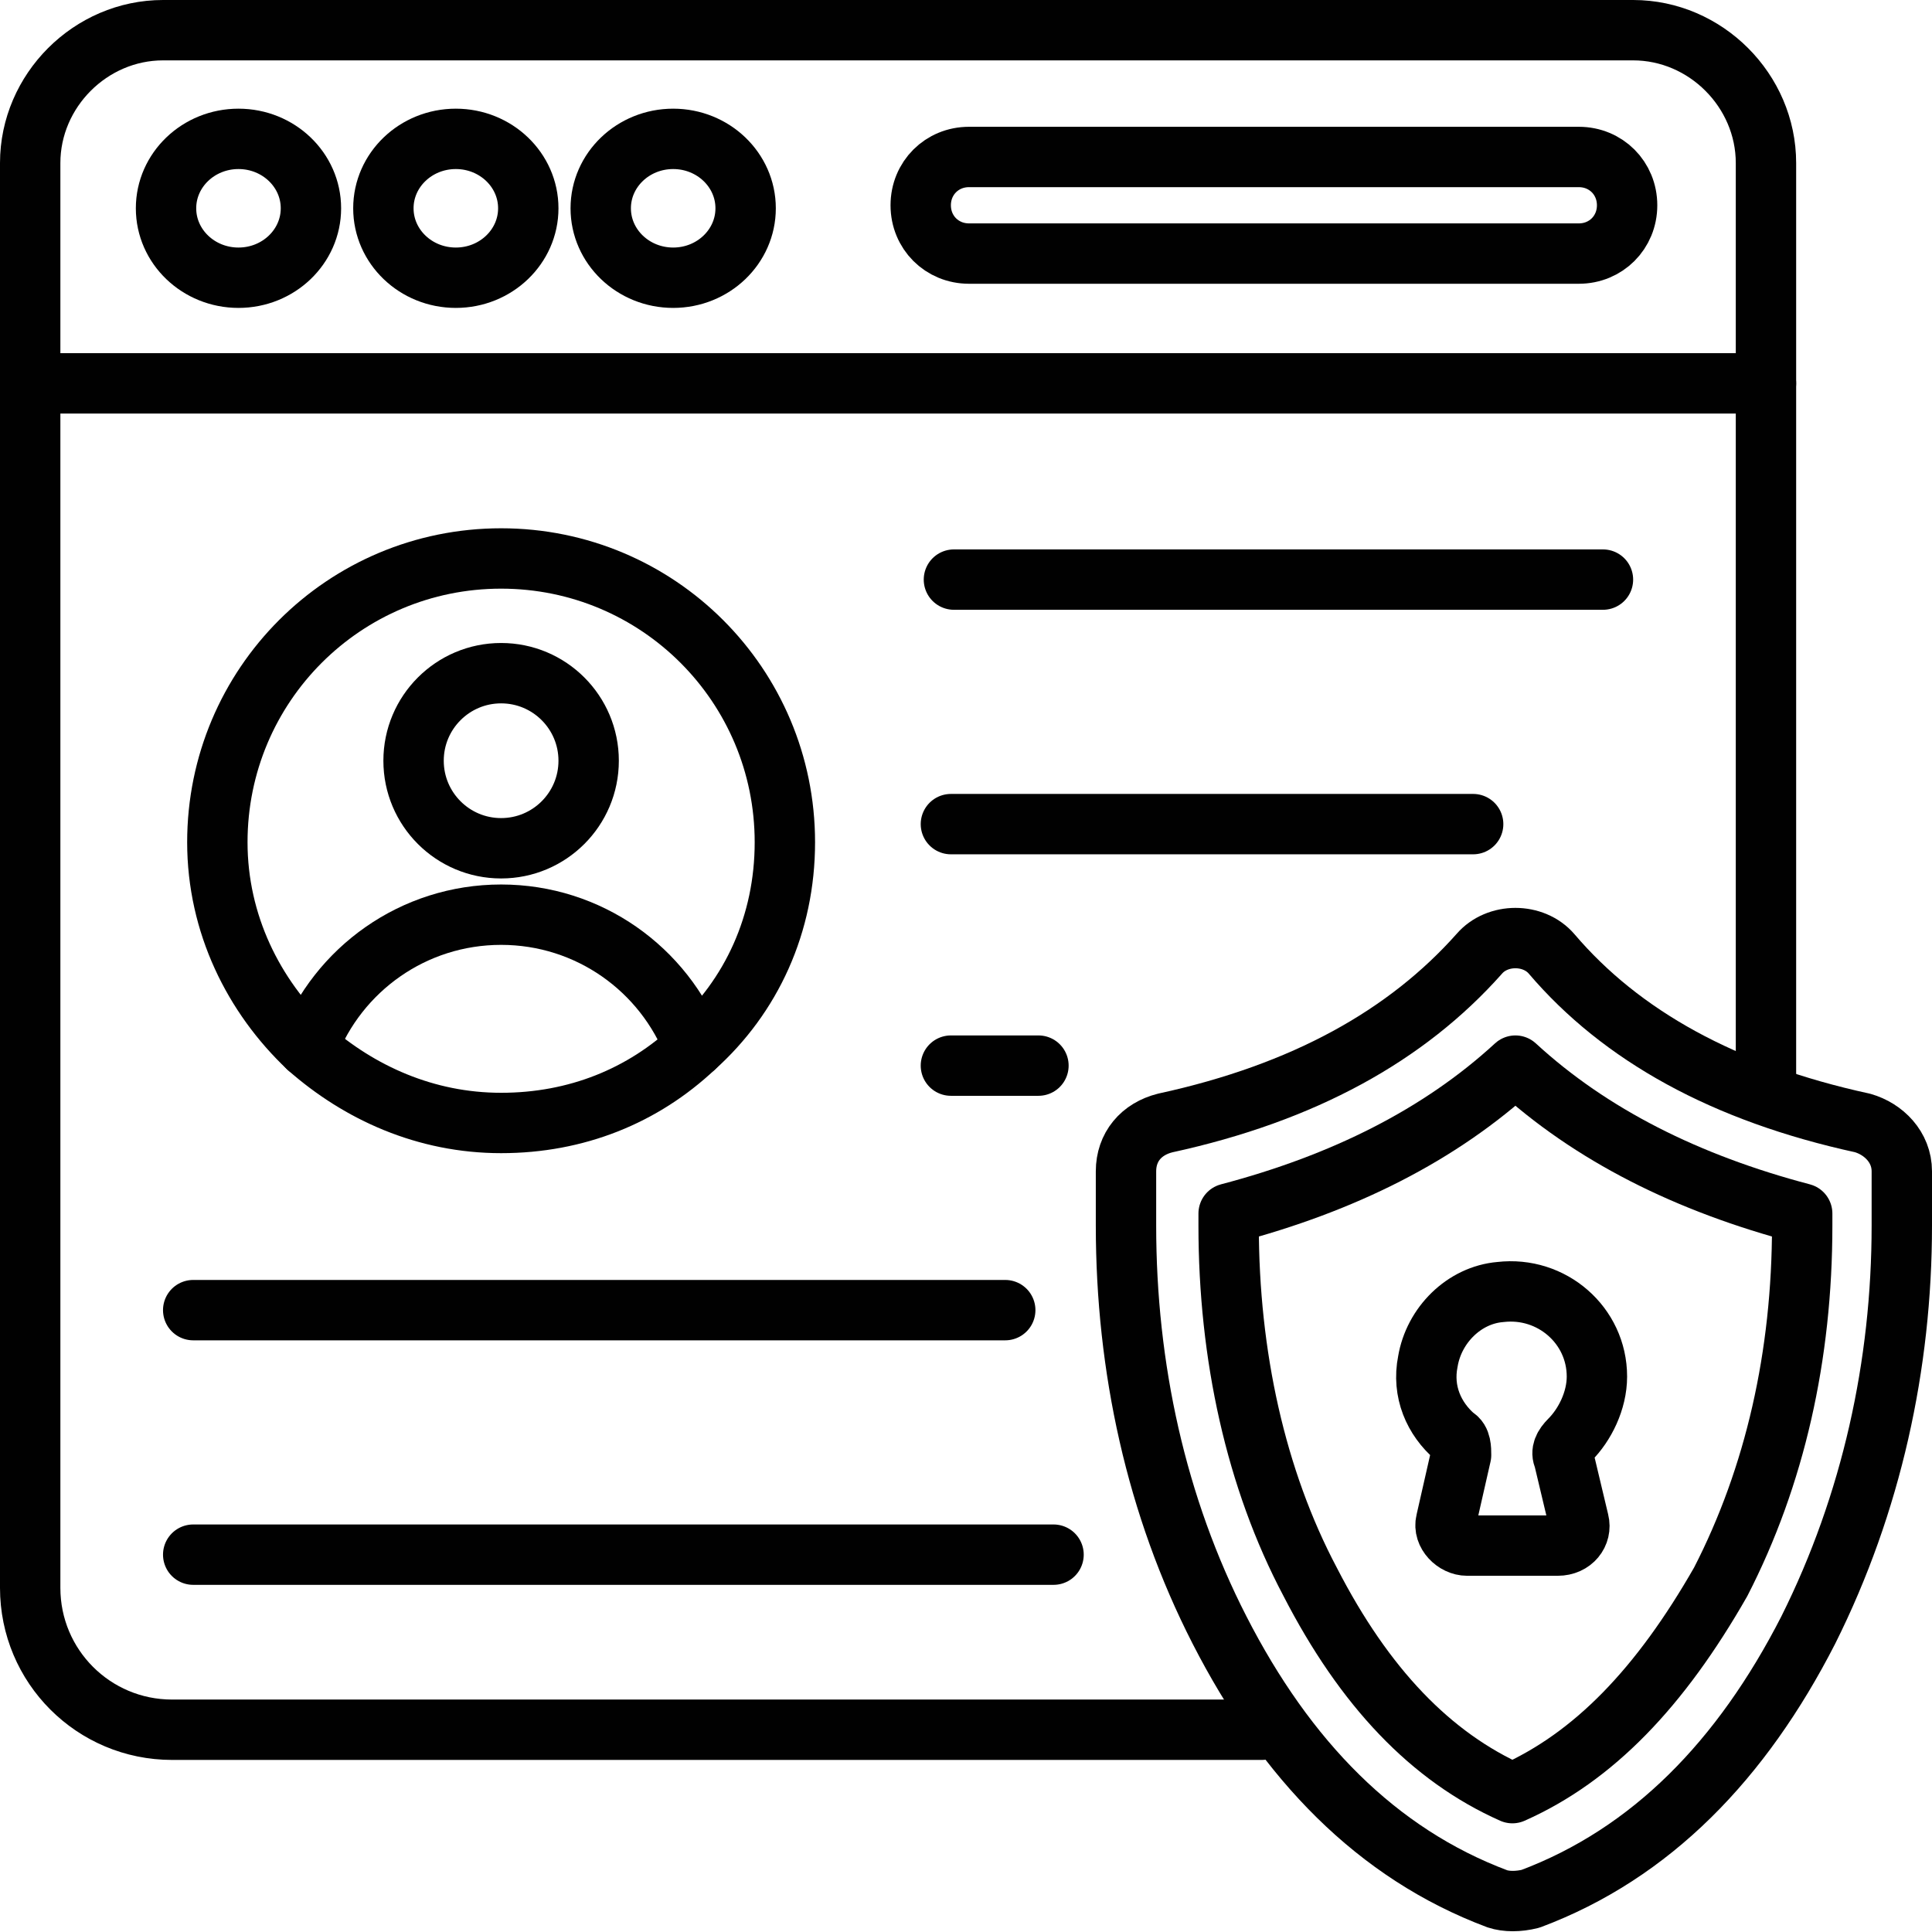
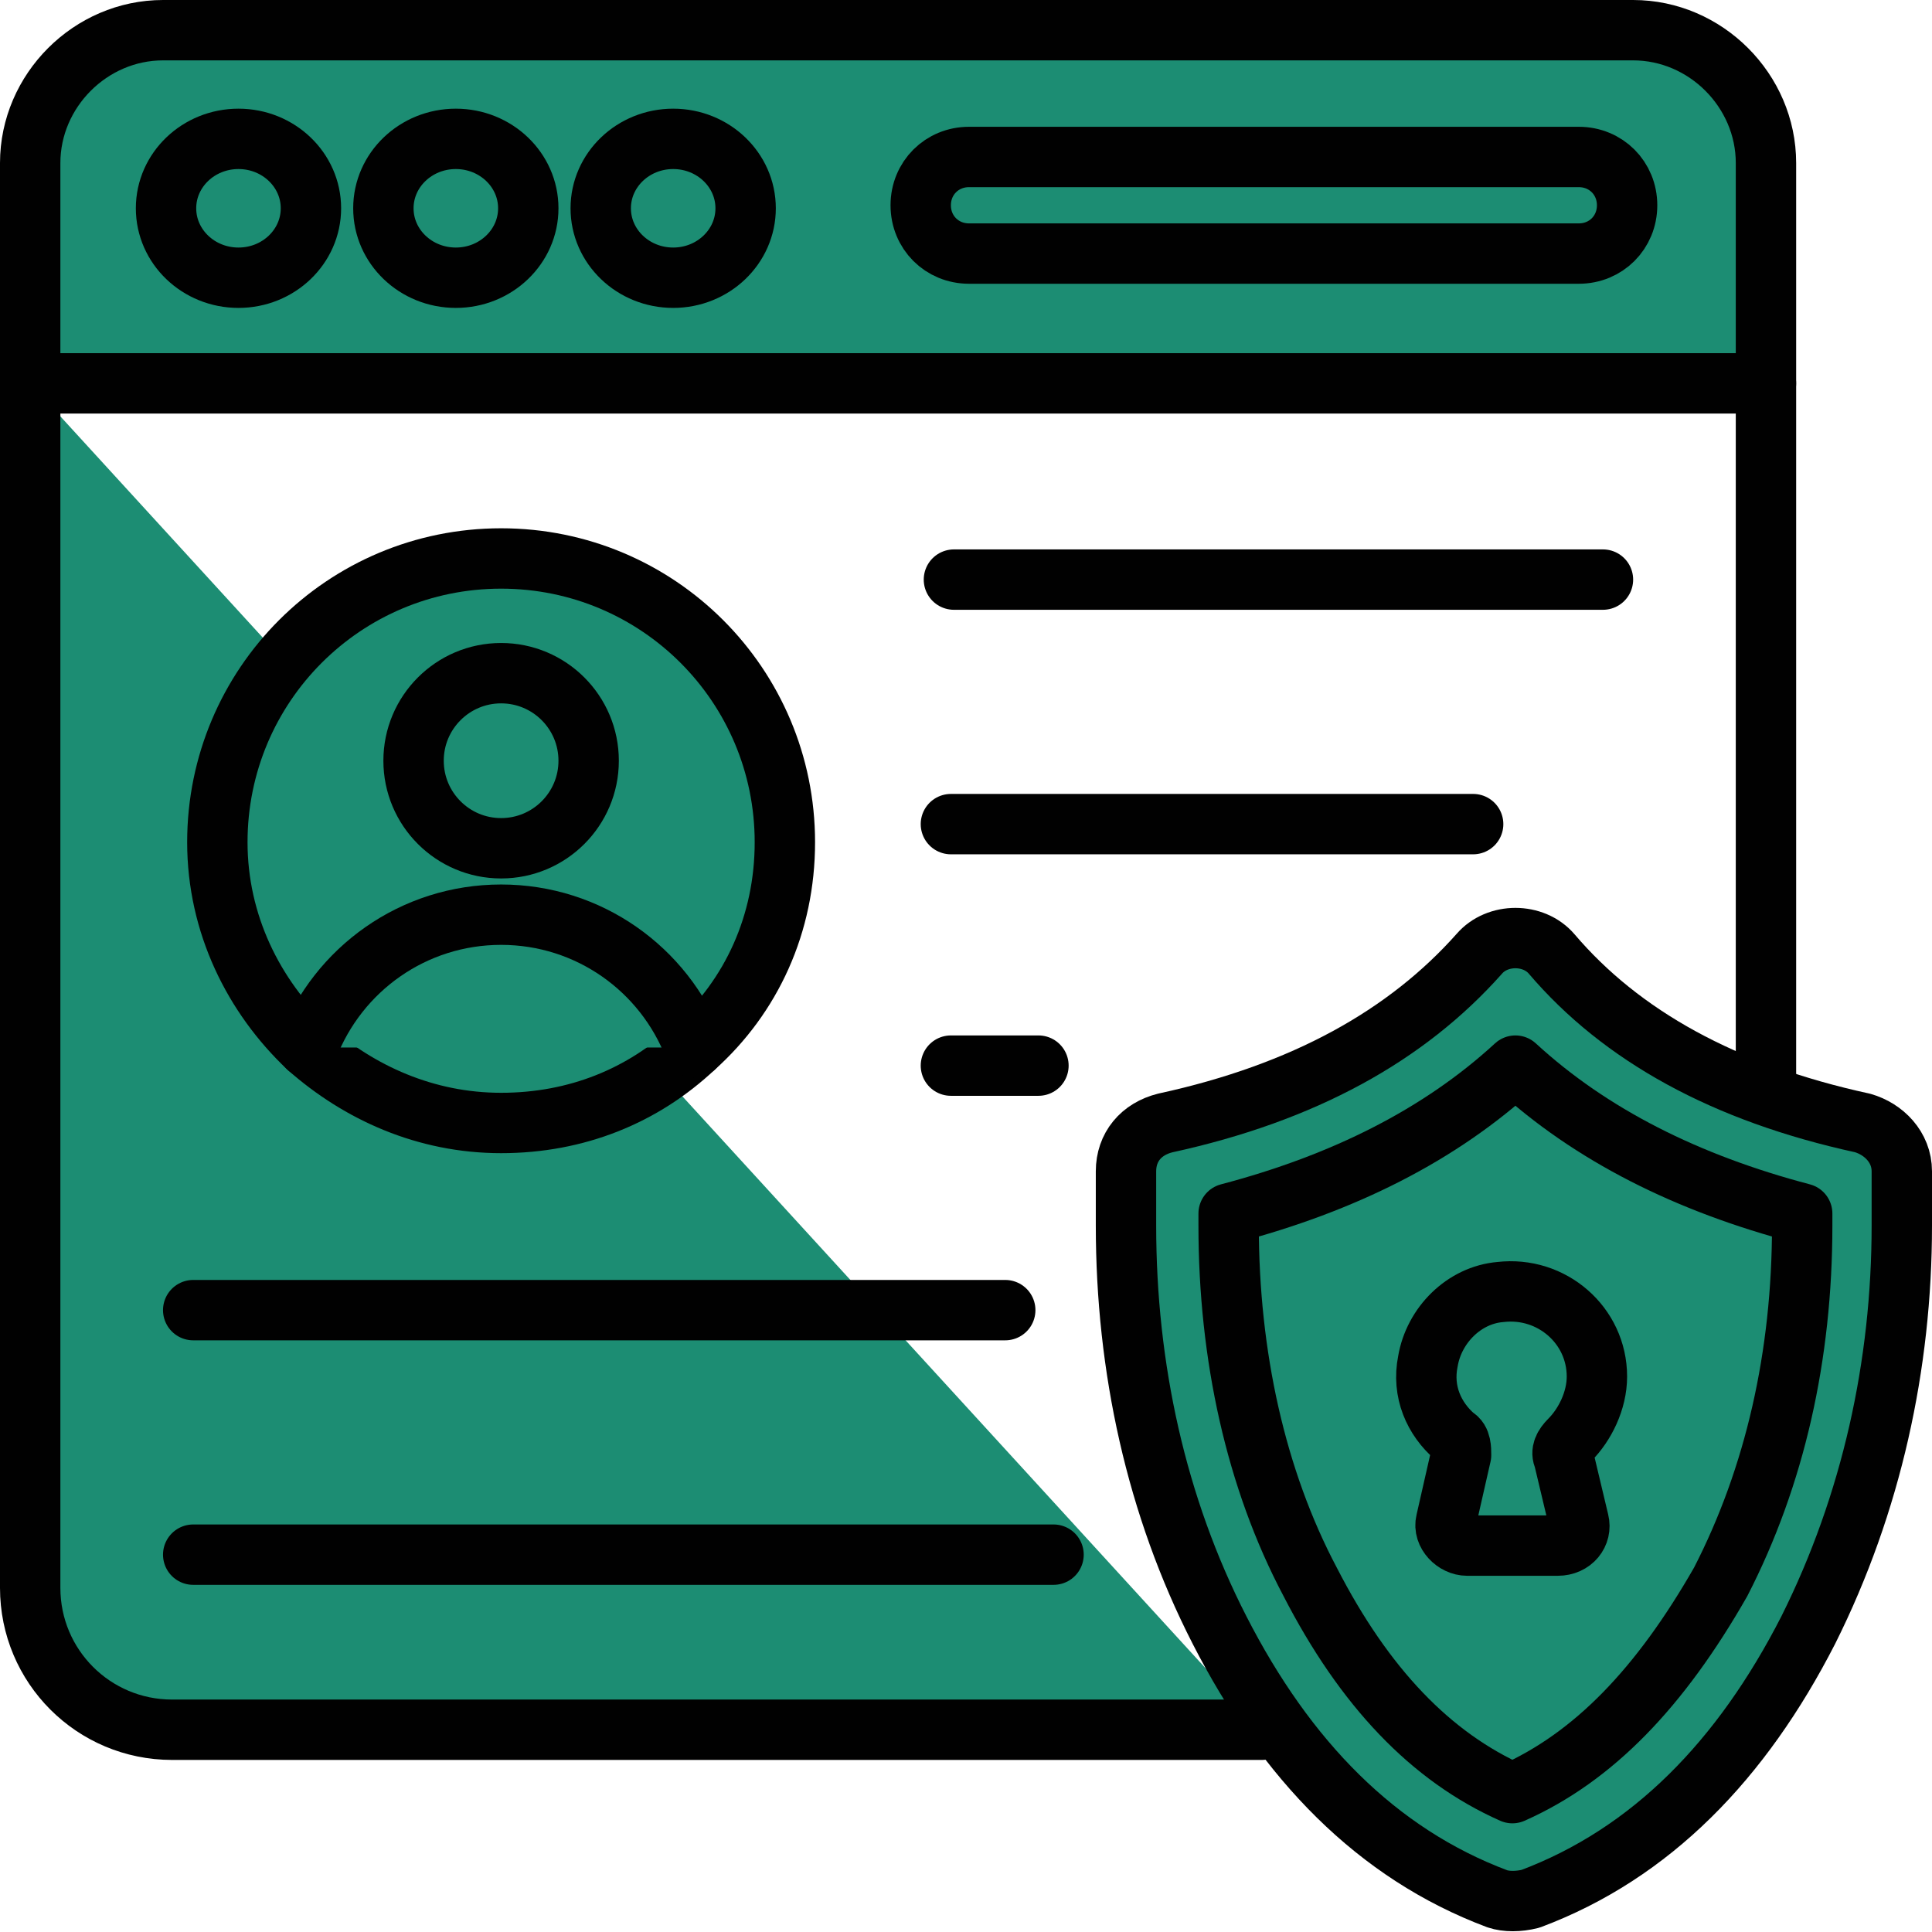
- <svg xmlns="http://www.w3.org/2000/svg" enable-background="new 0 0 64 64" viewBox="0 0 64 64">
+ <svg xmlns="http://www.w3.org/2000/svg" width="64" height="64" enable-background="new 0 0 64 64" viewBox="0 0 64 64">
  <line x1="58.5" x2="58.5" y1="36.2" y2="12.7" fill="none" stroke="#010101" stroke-linecap="round" stroke-linejoin="round" stroke-miterlimit="10" stroke-width="2" />
-   <path fill="none" stroke="#010101" stroke-linecap="round" stroke-linejoin="round" stroke-miterlimit="10" stroke-width="2" d="M1 12.7v39.9c0 2.6 2.1 4.7 4.7 4.7h36.1M58.5 12.7H1V5.4C1 3 3 1 5.4 1h48.7c2.4 0 4.4 2 4.4 4.4C58.5 5.4 58.5 12.7 58.5 12.7z" />
-   <ellipse cx="7.9" cy="6.9" fill="none" stroke="#010101" stroke-linecap="round" stroke-linejoin="round" stroke-miterlimit="10" stroke-width="2" rx="2.4" ry="2.3" />
-   <ellipse cx="15.1" cy="6.9" fill="none" stroke="#010101" stroke-linecap="round" stroke-linejoin="round" stroke-miterlimit="10" stroke-width="2" rx="2.4" ry="2.3" />
-   <ellipse cx="22.3" cy="6.9" fill="none" stroke="#010101" stroke-linecap="round" stroke-linejoin="round" stroke-miterlimit="10" stroke-width="2" rx="2.4" ry="2.3" />
-   <path fill="none" stroke="#010101" stroke-linecap="round" stroke-linejoin="round" stroke-miterlimit="10" stroke-width="2" d="M52.3 8.4H32.1c-.9 0-1.6-.7-1.6-1.6l0 0c0-.9.7-1.6 1.6-1.6h20.2c.9 0 1.6.7 1.6 1.6l0 0C53.9 7.7 53.2 8.4 52.3 8.4zM26 27.9c0 2.7-1.1 5.1-3 6.8-1.7 1.6-3.9 2.5-6.4 2.5s-4.7-1-6.4-2.5c-1.8-1.7-3-4.1-3-6.8 0-5.2 4.2-9.4 9.4-9.4C21.8 18.5 26 22.7 26 27.9z" />
-   <circle cx="16.6" cy="25.2" r="2.9" fill="none" stroke="#010101" stroke-linecap="round" stroke-linejoin="round" stroke-miterlimit="10" stroke-width="2" />
-   <path fill="none" stroke="#010101" stroke-linecap="round" stroke-linejoin="round" stroke-miterlimit="10" stroke-width="2" d="   M10.2,34.7c1-2.6,3.5-4.4,6.4-4.4s5.4,1.8,6.4,4.4" />
-   <line x1="34.9" x2="6.4" y1="51.5" y2="51.5" fill="none" stroke="#010101" stroke-linecap="round" stroke-linejoin="round" stroke-miterlimit="10" stroke-width="2" />
-   <line x1="33.3" x2="6.4" y1="43.4" y2="43.4" fill="none" stroke="#010101" stroke-linecap="round" stroke-linejoin="round" stroke-miterlimit="10" stroke-width="2" />
-   <line x1="34.4" x2="31.5" y1="35.3" y2="35.3" fill="none" stroke="#010101" stroke-linecap="round" stroke-linejoin="round" stroke-miterlimit="10" stroke-width="2" />
-   <line x1="48.8" x2="31.5" y1="27.3" y2="27.3" fill="none" stroke="#010101" stroke-linecap="round" stroke-linejoin="round" stroke-miterlimit="10" stroke-width="2" />
-   <line x1="31.6" x2="53.1" y1="19.2" y2="19.2" fill="none" stroke="#010101" stroke-linecap="round" stroke-linejoin="round" stroke-miterlimit="10" stroke-width="2" />
-   <path fill="none" stroke="#010101" stroke-linecap="round" stroke-linejoin="round" stroke-miterlimit="10" stroke-width="2" d="   M61.7,37.2c0.7,0.2,1.3,0.8,1.3,1.6v1.8c0,4.6-1,9.2-3.1,13.4c-2.2,4.3-5.2,7.4-9.2,8.9c-0.4,0.1-0.8,0.1-1.1,0   c-4-1.5-7-4.6-9.2-8.9c-2.1-4.1-3.1-8.7-3.1-13.4v-1.8c0-0.8,0.5-1.4,1.3-1.6c4.6-1,8-2.9,10.4-5.6c0.6-0.7,1.8-0.7,2.4,0   C53.7,34.3,57.1,36.2,61.7,37.2z" />
-   <path fill="none" stroke="#010101" stroke-linecap="round" stroke-linejoin="round" stroke-miterlimit="10" stroke-width="2" d="   M50.1,59.4c-2.7-1.2-4.9-3.5-6.7-7c-1.8-3.4-2.7-7.5-2.7-11.8v-0.4c3.8-1,7-2.6,9.5-4.9c2.5,2.3,5.7,3.9,9.5,4.9v0.4   c0,4.3-0.9,8.3-2.7,11.8C55,55.9,52.8,58.2,50.1,59.4z" />
-   <path fill="none" stroke="#010101" stroke-linecap="round" stroke-linejoin="round" stroke-miterlimit="10" stroke-width="2" d="   M51.8,48.3l0.5,2.1c0.1,0.4-0.2,0.8-0.7,0.8h-3c-0.4,0-0.8-0.4-0.7-0.8l0.5-2.2c0-0.2,0-0.5-0.2-0.6c-0.7-0.6-1.1-1.5-0.9-2.5   c0.2-1.2,1.2-2.2,2.4-2.3c1.7-0.2,3.2,1.1,3.2,2.8c0,0.8-0.4,1.6-0.9,2.1C51.8,47.9,51.7,48.1,51.8,48.3z" />
+   <path fill="#1C8D73" stroke="#010101" stroke-linecap="round" stroke-linejoin="round" stroke-miterlimit="10" stroke-width="2" d="M1 12.7v39.9c0 2.6 2.1 4.7 4.7 4.7h36.1M58.5 12.7H1V5.4C1 3 3 1 5.4 1h48.7c2.4 0 4.4 2 4.4 4.4C58.5 5.4 58.5 12.7 58.5 12.7z" />
+   <ellipse cx="7.9" cy="6.9" fill="#1C8D73" stroke="#010101" stroke-linecap="round" stroke-linejoin="round" stroke-miterlimit="10" stroke-width="2" rx="2.4" ry="2.3" />
+   <ellipse cx="15.1" cy="6.9" fill="#1C8D73" stroke="#010101" stroke-linecap="round" stroke-linejoin="round" stroke-miterlimit="10" stroke-width="2" rx="2.4" ry="2.3" />
+   <ellipse cx="22.3" cy="6.9" fill="#1C8D73" stroke="#010101" stroke-linecap="round" stroke-linejoin="round" stroke-miterlimit="10" stroke-width="2" rx="2.4" ry="2.3" />
+   <path fill="#1C8D73" stroke="#010101" stroke-linecap="round" stroke-linejoin="round" stroke-miterlimit="10" stroke-width="2" d="M52.3 8.4H32.1c-.9 0-1.6-.7-1.6-1.6l0 0c0-.9.7-1.6 1.6-1.6h20.2c.9 0 1.6.7 1.6 1.6l0 0C53.9 7.7 53.2 8.4 52.3 8.4zM26 27.9c0 2.7-1.1 5.1-3 6.8-1.7 1.6-3.9 2.5-6.4 2.5s-4.7-1-6.4-2.5c-1.8-1.7-3-4.1-3-6.8 0-5.2 4.2-9.4 9.4-9.4C21.8 18.5 26 22.7 26 27.9z" />
+   <circle cx="16.6" cy="25.2" r="2.9" fill="#1C8D73" stroke="#010101" stroke-linecap="round" stroke-linejoin="round" stroke-miterlimit="10" stroke-width="2" />
+   <path fill="#1C8D73" stroke="#010101" stroke-linecap="round" stroke-linejoin="round" stroke-miterlimit="10" stroke-width="2" d="   M10.2,34.7c1-2.6,3.5-4.4,6.4-4.4s5.4,1.8,6.4,4.4" />
+   <line x1="34.9" x2="6.4" y1="51.5" y2="51.5" fill="#1C8D73" stroke="#010101" stroke-linecap="round" stroke-linejoin="round" stroke-miterlimit="10" stroke-width="2" />
+   <line x1="33.3" x2="6.4" y1="43.4" y2="43.4" fill="#1C8D73" stroke="#010101" stroke-linecap="round" stroke-linejoin="round" stroke-miterlimit="10" stroke-width="2" />
+   <line x1="34.4" x2="31.5" y1="35.3" y2="35.3" fill="#1C8D73" stroke="#010101" stroke-linecap="round" stroke-linejoin="round" stroke-miterlimit="10" stroke-width="2" />
+   <line x1="48.8" x2="31.5" y1="27.3" y2="27.3" fill="#1C8D73" stroke="#010101" stroke-linecap="round" stroke-linejoin="round" stroke-miterlimit="10" stroke-width="2" />
+   <line x1="31.6" x2="53.1" y1="19.2" y2="19.2" fill="#1C8D73" stroke="#010101" stroke-linecap="round" stroke-linejoin="round" stroke-miterlimit="10" stroke-width="2" />
+   <path fill="#1C8D73" stroke="#010101" stroke-linecap="round" stroke-linejoin="round" stroke-miterlimit="10" stroke-width="2" d="   M61.7,37.2c0.7,0.2,1.3,0.8,1.3,1.6v1.8c0,4.6-1,9.2-3.1,13.4c-2.2,4.3-5.2,7.4-9.2,8.9c-0.4,0.1-0.8,0.1-1.1,0   c-4-1.5-7-4.6-9.2-8.9c-2.1-4.1-3.1-8.7-3.1-13.4v-1.8c0-0.8,0.5-1.4,1.3-1.6c4.6-1,8-2.9,10.4-5.6c0.6-0.7,1.8-0.7,2.4,0   C53.7,34.3,57.1,36.2,61.7,37.2z" />
+   <path fill="#1C8D73" stroke="#010101" stroke-linecap="round" stroke-linejoin="round" stroke-miterlimit="10" stroke-width="2" d="   M50.1,59.4c-2.7-1.2-4.9-3.5-6.7-7c-1.8-3.4-2.7-7.5-2.7-11.8v-0.4c3.8-1,7-2.6,9.5-4.9c2.5,2.3,5.7,3.9,9.5,4.9v0.4   c0,4.3-0.9,8.3-2.7,11.8C55,55.9,52.8,58.2,50.1,59.4z" />
+   <path fill="#1C8D73" stroke="#010101" stroke-linecap="round" stroke-linejoin="round" stroke-miterlimit="10" stroke-width="2" d="   M51.8,48.3l0.5,2.1c0.1,0.4-0.2,0.8-0.7,0.8h-3c-0.4,0-0.8-0.4-0.7-0.8l0.5-2.2c0-0.2,0-0.5-0.2-0.6c-0.7-0.6-1.1-1.5-0.9-2.5   c0.2-1.2,1.2-2.2,2.4-2.3c1.7-0.2,3.2,1.1,3.2,2.8c0,0.8-0.4,1.6-0.9,2.1C51.8,47.9,51.7,48.1,51.8,48.3z" />
</svg>
